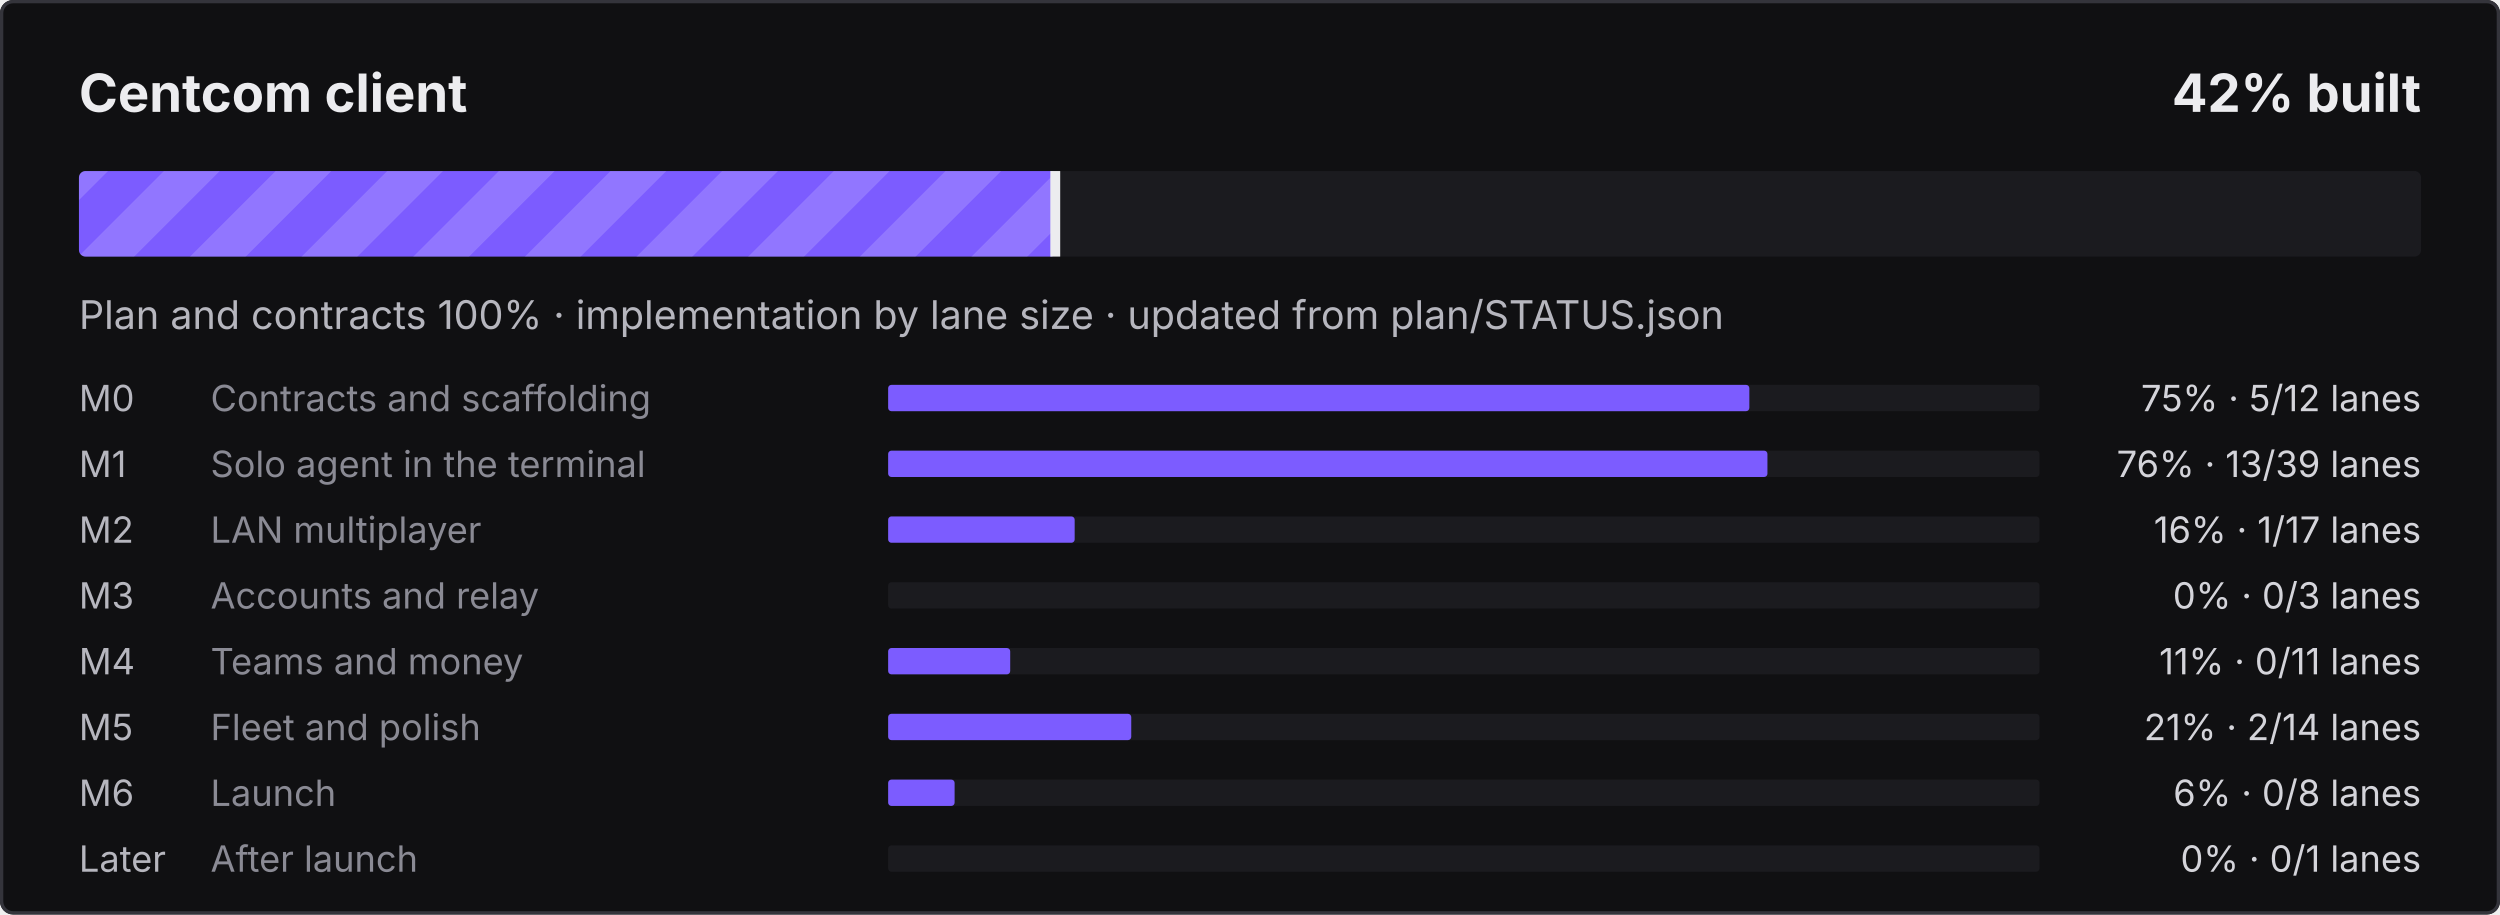
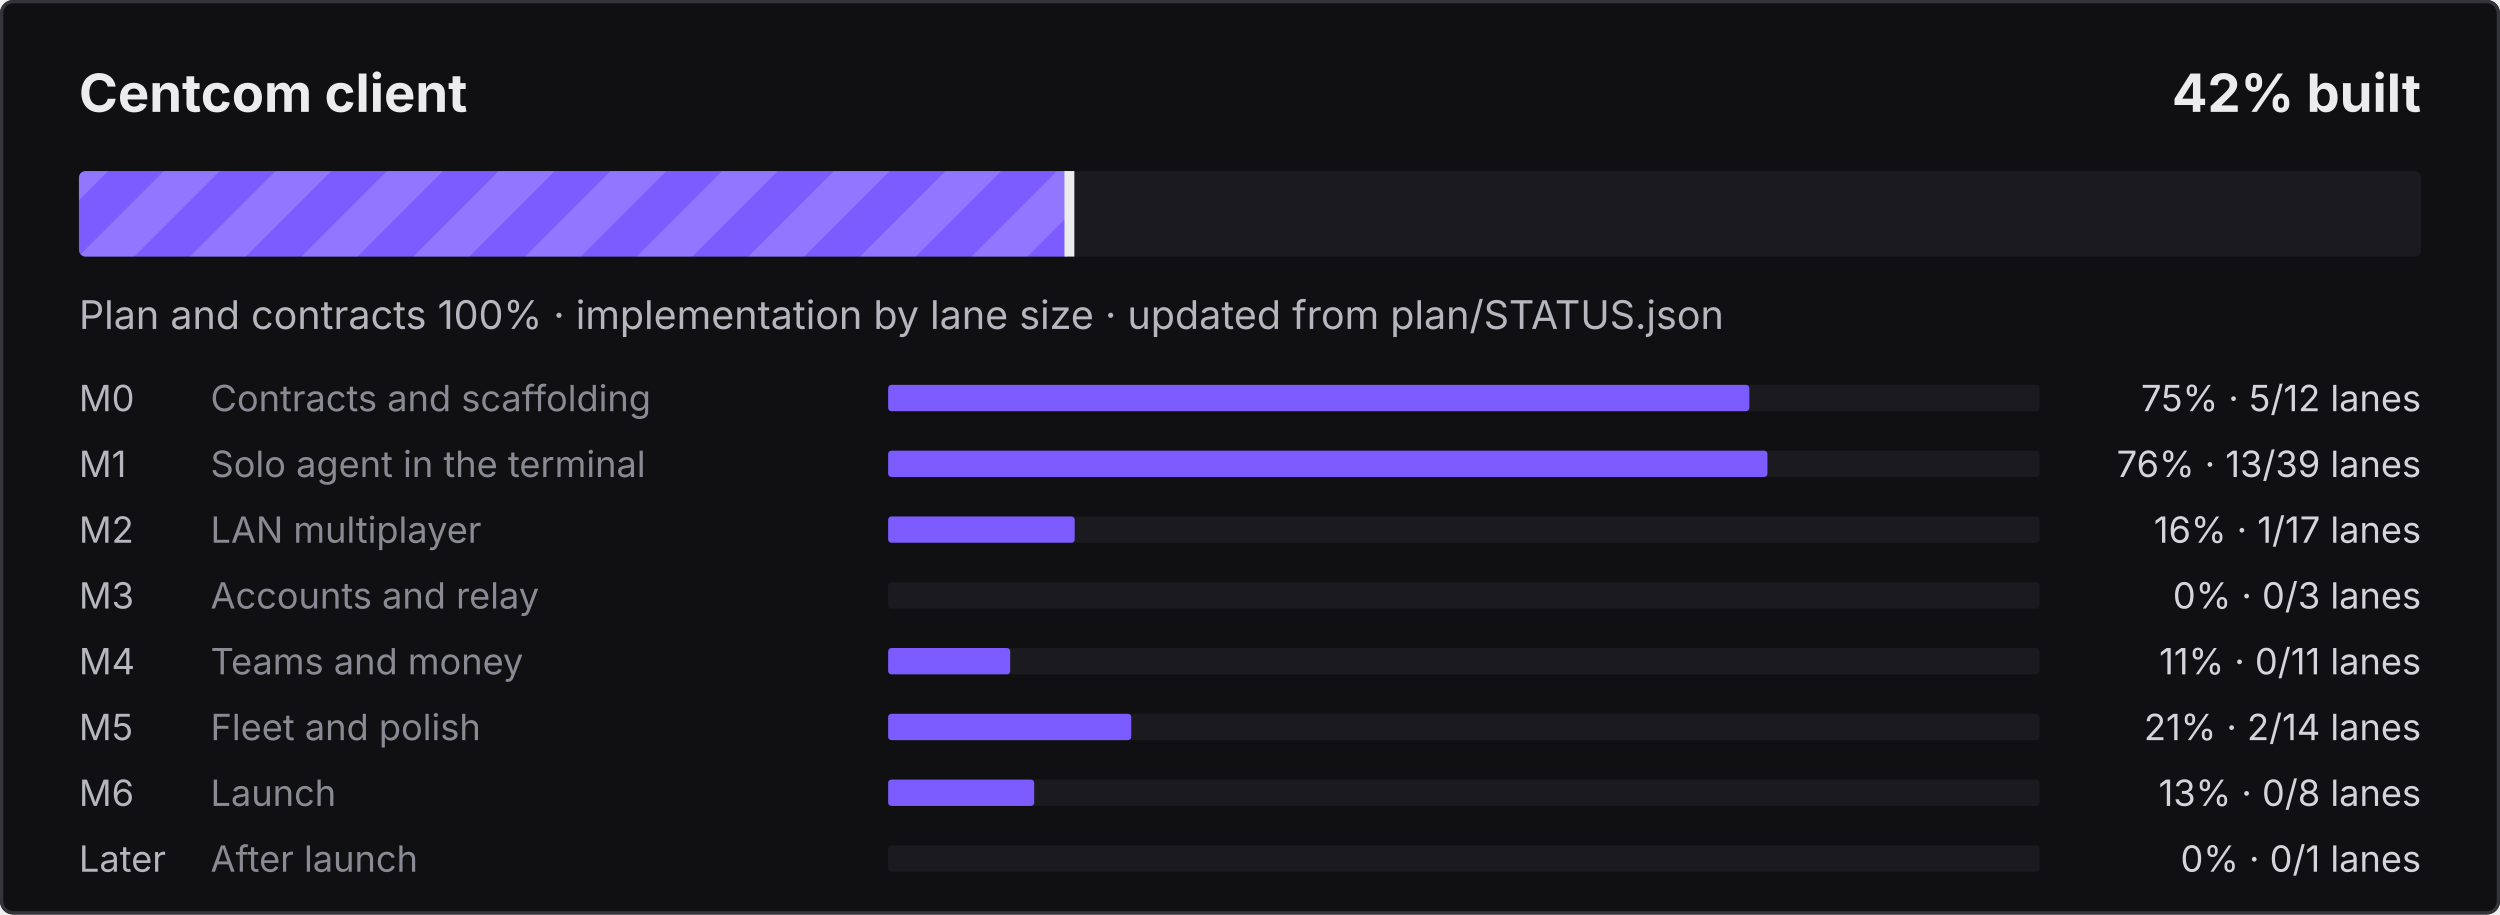
<svg xmlns="http://www.w3.org/2000/svg" width="760" height="278" viewBox="0 0 760 278" role="img" aria-label="Centcom client: 42% built">
  <defs>
    <pattern id="s" width="24" height="24" patternUnits="userSpaceOnUse" patternTransform="rotate(45)">
      <rect width="12" height="24" fill="#fff" fill-opacity=".16" />
    </pattern>
    <clipPath id="c">
      <rect x="24" y="52" width="712" height="26" rx="2" />
    </clipPath>
  </defs>
  <style>@keyframes mv{to{transform:translateX(24px)}}
.st{animation:mv .9s linear infinite}text{font-family:ui-sans-serif,system-ui,-apple-system,"Segoe UI",sans-serif}
@media (prefers-reduced-motion:reduce){.st{animation:none}}</style>
  <rect width="760" height="278" rx="4" fill="#101012" />
  <rect x=".5" y=".5" width="759" height="277" rx="3.5" fill="none" stroke="#34343B" />
  <text x="24" y="34" fill="#ECECEF" font-size="16" font-weight="700">Centcom client</text>
  <text x="736" y="34" fill="#ECECEF" font-size="16" font-weight="700" text-anchor="end">42% built</text>
  <rect x="24" y="52" width="712" height="26" rx="2" fill="#1B1B1F" />
  <clipPath id="cf">
-     <rect x="24" y="52" width="297.3" height="26" rx="2" />
+     <rect x="24" y="52" width="301.6" height="26" rx="2" />
  </clipPath>
  <g clip-path="url(#cf)">
-     <rect x="24" y="52" width="297.3" height="26" fill="#7C5CFF" />
-     <rect x="0" y="52" width="345.3" height="26" fill="url(#s)" class="st" />
+     <rect x="24" y="52" width="301.6" height="26" fill="#7C5CFF" />
+     <rect x="0" y="52" width="349.6" height="26" fill="url(#s)" class="st" />
  </g>
-   <rect x="319.3" y="52" width="3" height="26" fill="#ECECEF" />
+   <rect x="323.6" y="52" width="3" height="26" fill="#ECECEF" />
  <text x="24" y="100" fill="#B6B6BE" font-size="12">Plan and contracts 100% · implementation by lane size · updated from plan/STATUS.json</text>
  <text x="24" y="125" fill="#B6B6BE" font-size="11">M0</text>
  <text x="64" y="125" fill="#8A8A94" font-size="11">Contracts and scaffolding</text>
  <rect x="270" y="117" width="350" height="8" rx="1" fill="#1B1B1F" />
  <rect x="270" y="117" width="261.8" height="8" rx="1" fill="#7C5CFF" />
  <text x="736" y="125" fill="#D4D4DA" font-size="11" text-anchor="end">75% · 5/12 lanes</text>
  <text x="24" y="145" fill="#B6B6BE" font-size="11">M1</text>
  <text x="64" y="145" fill="#8A8A94" font-size="11">Solo agent in the terminal</text>
  <rect x="270" y="137" width="350" height="8" rx="1" fill="#1B1B1F" />
  <rect x="270" y="137" width="267.3" height="8" rx="1" fill="#7C5CFF" />
  <text x="736" y="145" fill="#D4D4DA" font-size="11" text-anchor="end">76% · 13/39 lanes</text>
  <text x="24" y="165" fill="#B6B6BE" font-size="11">M2</text>
  <text x="64" y="165" fill="#8A8A94" font-size="11">LAN multiplayer</text>
  <rect x="270" y="157" width="350" height="8" rx="1" fill="#1B1B1F" />
  <rect x="270" y="157" width="56.7" height="8" rx="1" fill="#7C5CFF" />
  <text x="736" y="165" fill="#D4D4DA" font-size="11" text-anchor="end">16% · 1/17 lanes</text>
  <text x="24" y="185" fill="#B6B6BE" font-size="11">M3</text>
  <text x="64" y="185" fill="#8A8A94" font-size="11">Accounts and relay</text>
  <rect x="270" y="177" width="350" height="8" rx="1" fill="#1B1B1F" />
  <text x="736" y="185" fill="#D4D4DA" font-size="11" text-anchor="end">0% · 0/3 lanes</text>
  <text x="24" y="205" fill="#B6B6BE" font-size="11">M4</text>
  <text x="64" y="205" fill="#8A8A94" font-size="11">Teams and money</text>
  <rect x="270" y="197" width="350" height="8" rx="1" fill="#1B1B1F" />
  <rect x="270" y="197" width="37.1" height="8" rx="1" fill="#7C5CFF" />
  <text x="736" y="205" fill="#D4D4DA" font-size="11" text-anchor="end">11% · 0/11 lanes</text>
  <text x="24" y="225" fill="#B6B6BE" font-size="11">M5</text>
  <text x="64" y="225" fill="#8A8A94" font-size="11">Fleet and polish</text>
  <rect x="270" y="217" width="350" height="8" rx="1" fill="#1B1B1F" />
  <rect x="270" y="217" width="73.9" height="8" rx="1" fill="#7C5CFF" />
  <text x="736" y="225" fill="#D4D4DA" font-size="11" text-anchor="end">21% · 2/14 lanes</text>
  <text x="24" y="245" fill="#B6B6BE" font-size="11">M6</text>
  <text x="64" y="245" fill="#8A8A94" font-size="11">Launch</text>
  <rect x="270" y="237" width="350" height="8" rx="1" fill="#1B1B1F" />
-   <rect x="270" y="237" width="20.2" height="8" rx="1" fill="#7C5CFF" />
-   <text x="736" y="245" fill="#D4D4DA" font-size="11" text-anchor="end">6% · 0/8 lanes</text>
+   <rect x="270" y="237" width="44.4" height="8" rx="1" fill="#7C5CFF" />
+   <text x="736" y="245" fill="#D4D4DA" font-size="11" text-anchor="end">13% · 0/8 lanes</text>
  <text x="24" y="265" fill="#B6B6BE" font-size="11">Later</text>
  <text x="64" y="265" fill="#8A8A94" font-size="11">After launch</text>
  <rect x="270" y="257" width="350" height="8" rx="1" fill="#1B1B1F" />
  <text x="736" y="265" fill="#D4D4DA" font-size="11" text-anchor="end">0% · 0/1 lanes</text>
</svg>
